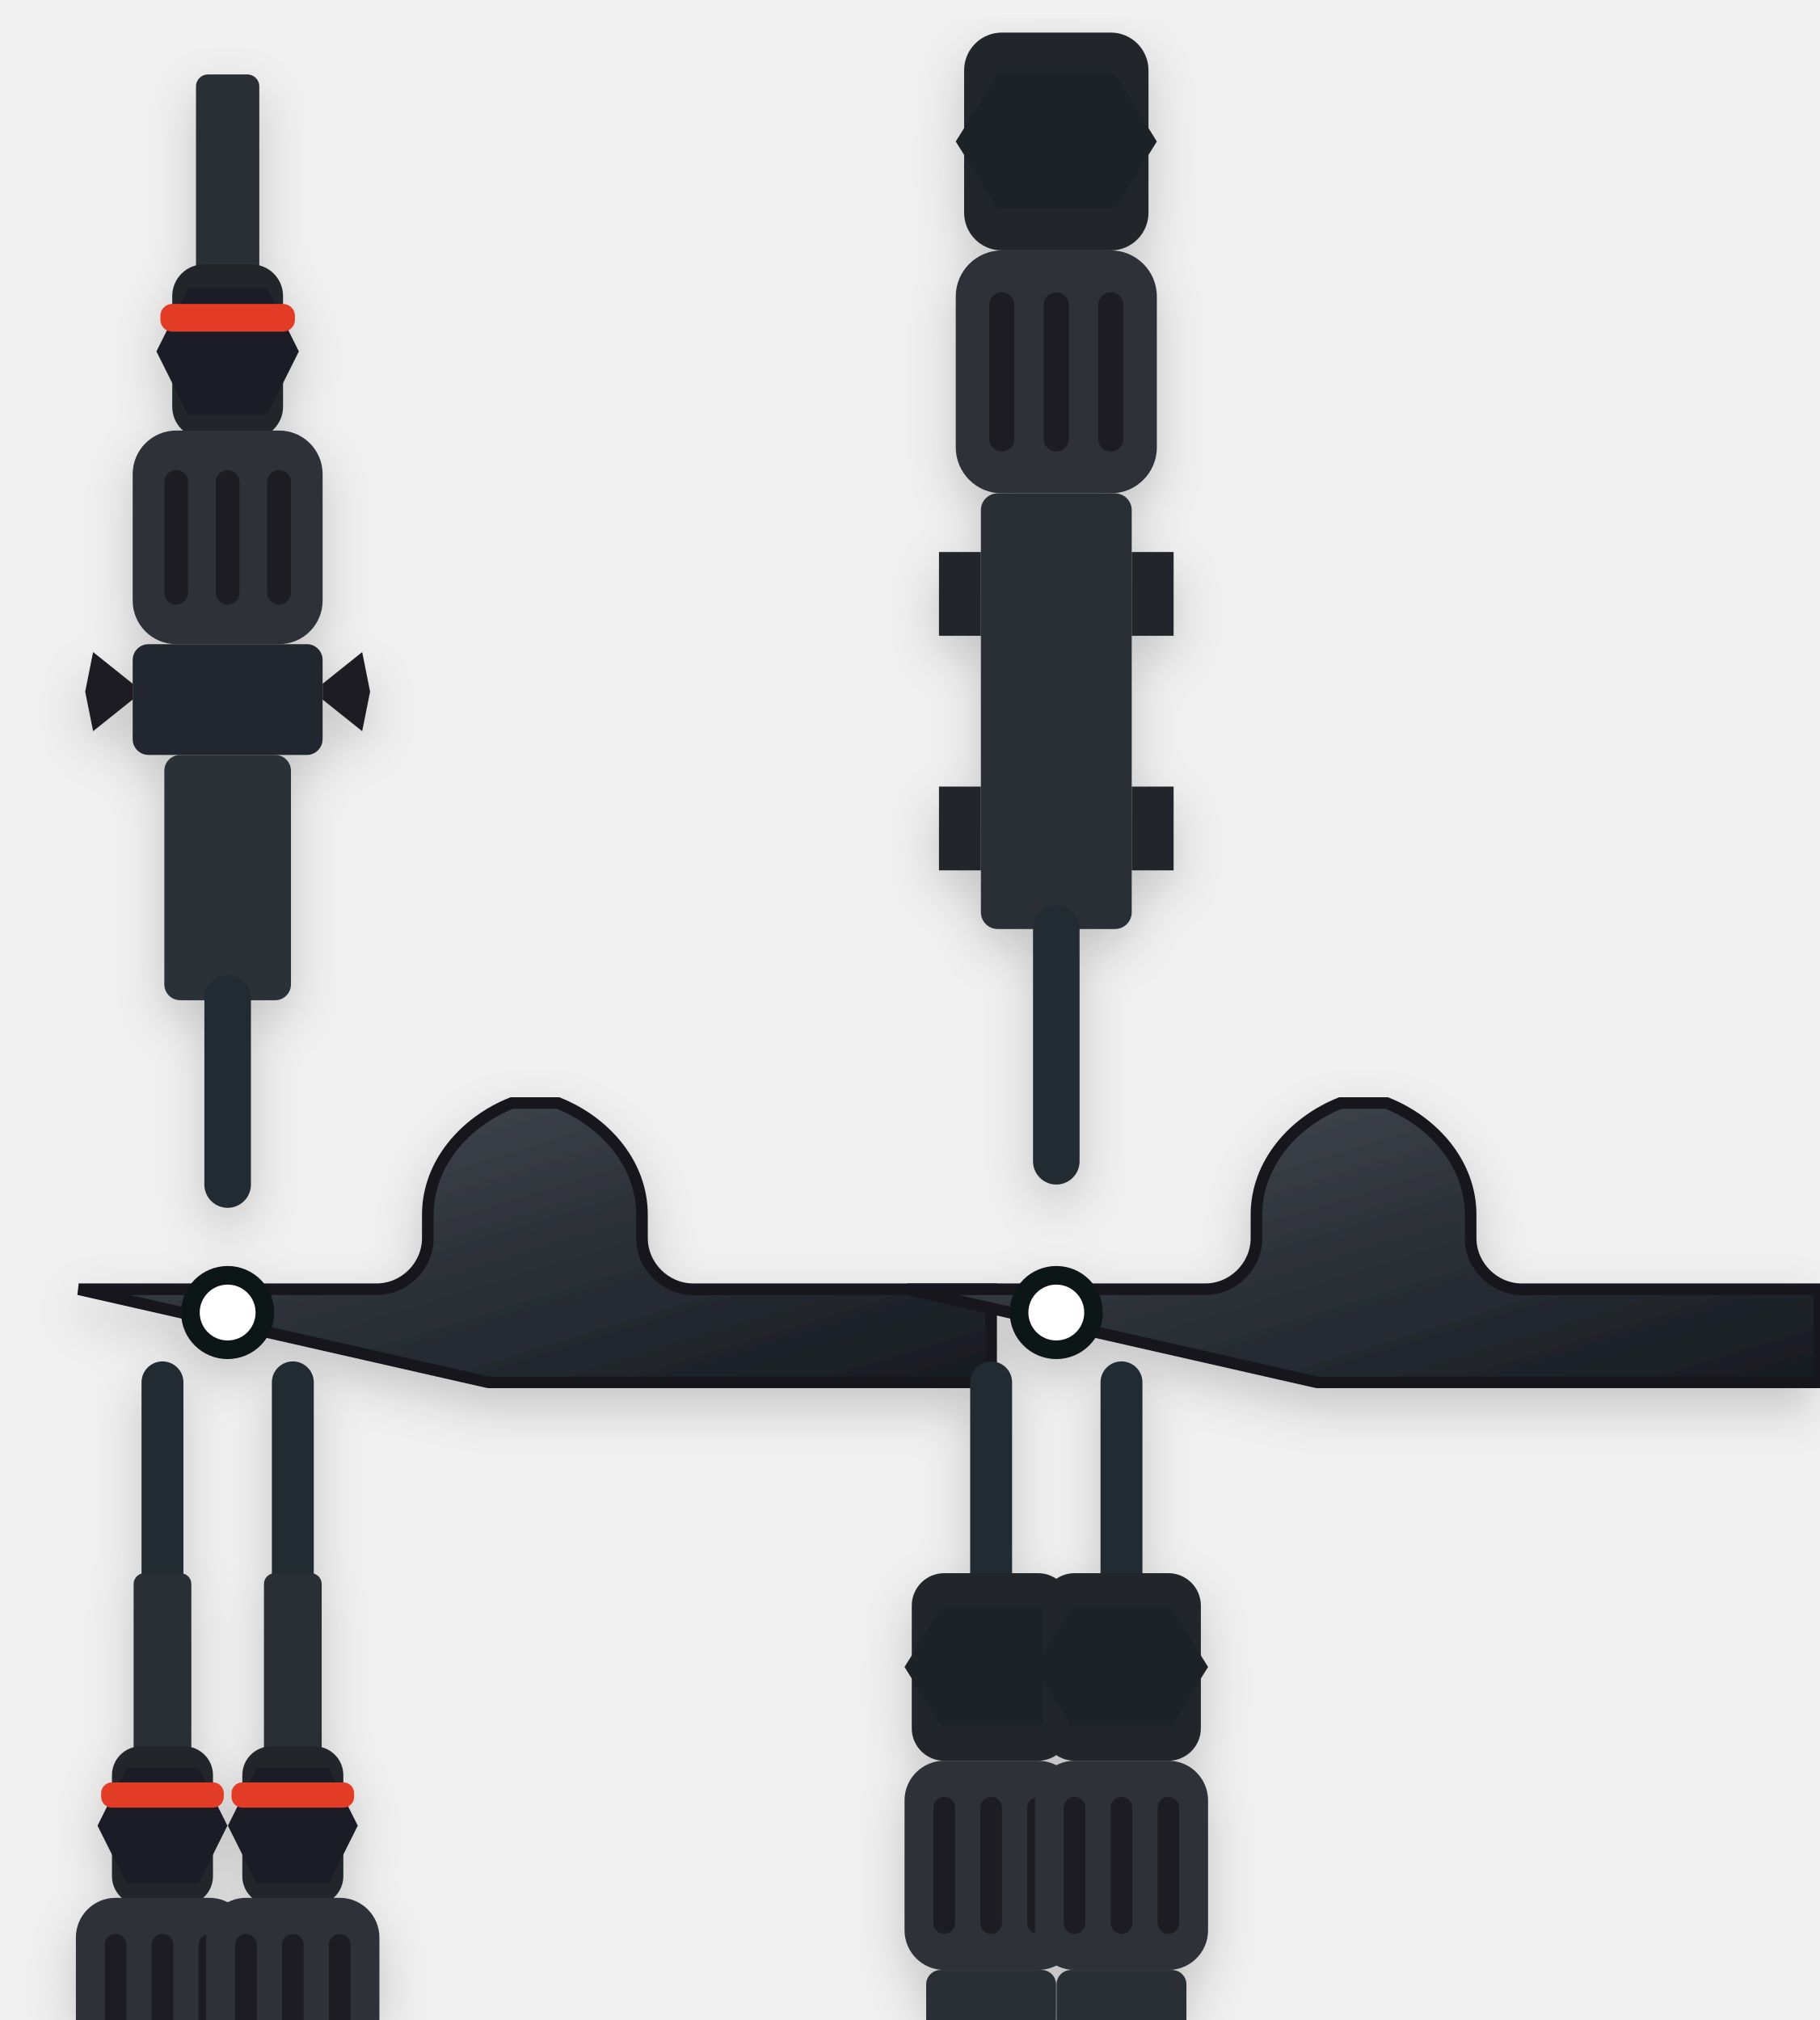
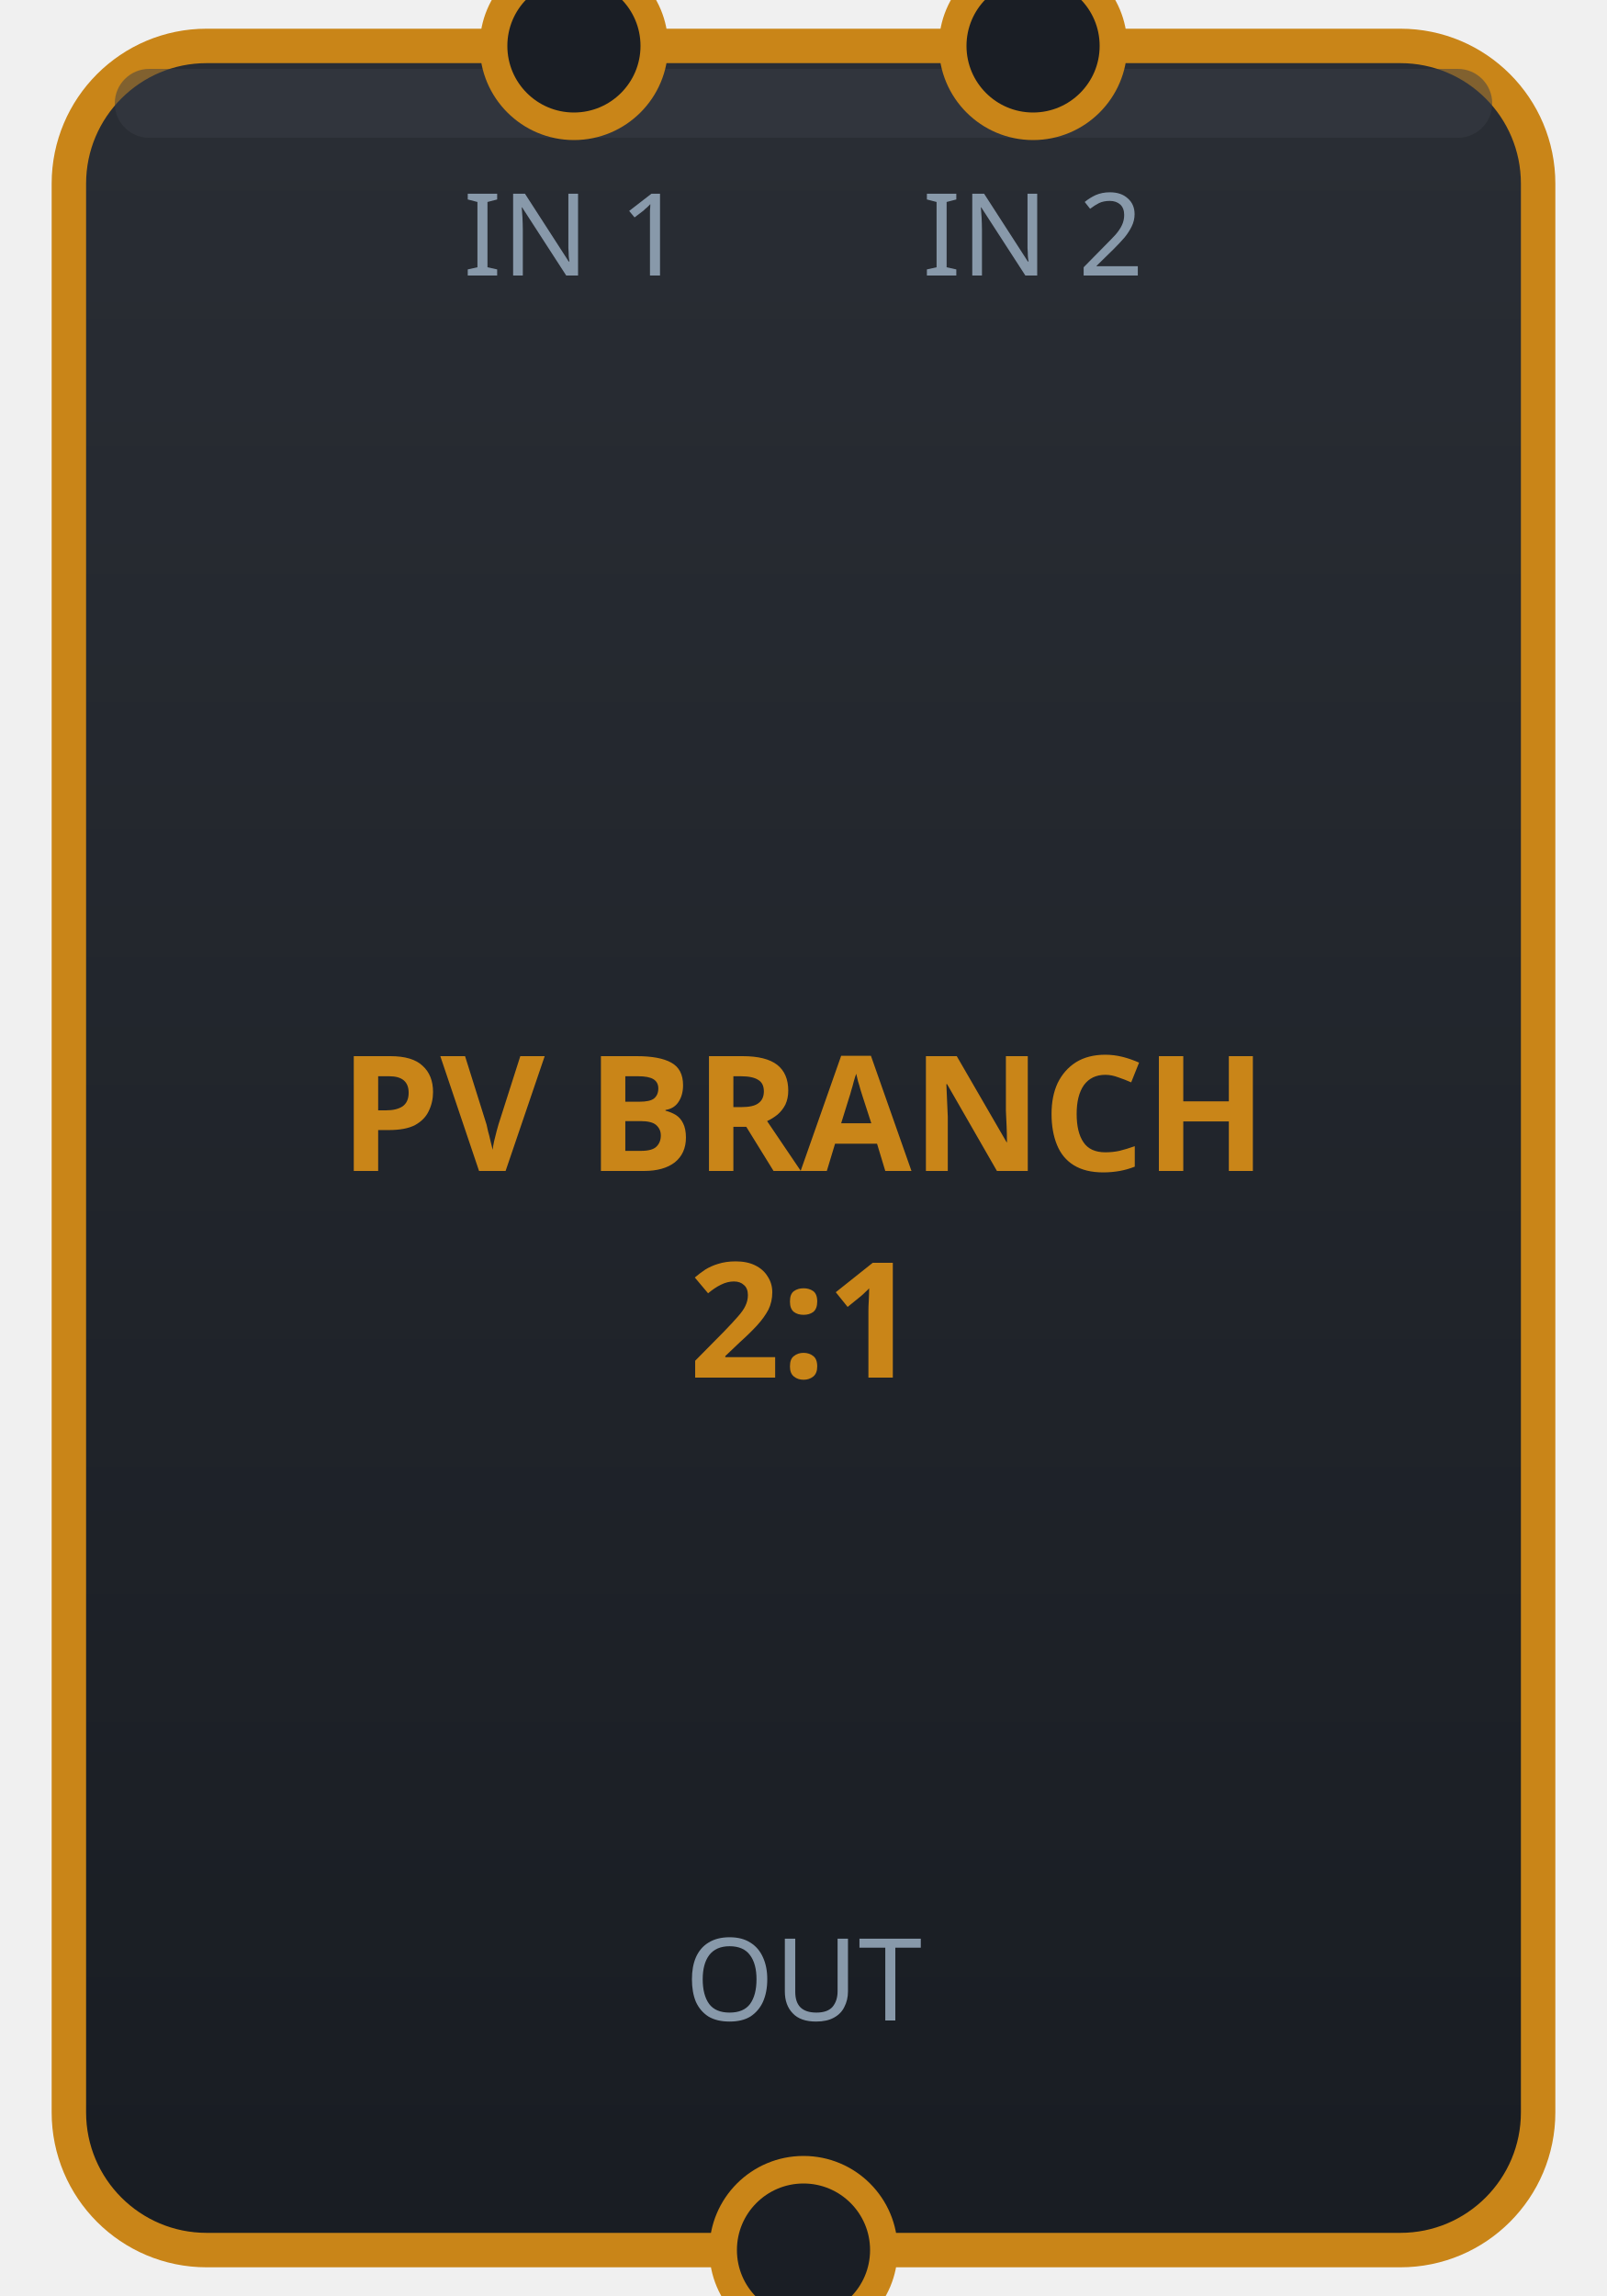
- <svg xmlns="http://www.w3.org/2000/svg" width="781.8" height="868" viewBox="242.2 156 781.8 868" role="img" aria-label="mc4_branch_2_to_1">
+ <svg xmlns="http://www.w3.org/2000/svg" viewBox="-35 -50 70 100">
  <defs>
-     <linearGradient id="metal" x1="0" y1="0" x2="0" y2="1">
-       <stop offset="0%" stop-color="#f5f5f5" />
-       <stop offset="55%" stop-color="#d8d8d8" />
-       <stop offset="100%" stop-color="#c5c5c5" />
+     <linearGradient id="body" x1="0" y1="-50" x2="0" y2="50" gradientUnits="userSpaceOnUse">
+       <stop offset="0%" stop-color="#2a2e35" />
+       <stop offset="100%" stop-color="#181c22" />
    </linearGradient>
-     <linearGradient id="metalDark" x1="0" y1="0" x2="0" y2="1">
-       <stop offset="0%" stop-color="#efefef" />
-       <stop offset="100%" stop-color="#b7b7b7" />
-     </linearGradient>
-     <linearGradient id="darkBody" x1="0" y1="0" x2="1" y2="1">
-       <stop offset="0%" stop-color="#4a5059" />
-       <stop offset="45%" stop-color="#2f343b" />
-       <stop offset="100%" stop-color="#171b21" />
-     </linearGradient>
-     <linearGradient id="darkBody2" x1="0" y1="0" x2="1" y2="1">
-       <stop offset="0%" stop-color="#59616c" />
-       <stop offset="100%" stop-color="#1d2229" />
-     </linearGradient>
-     <linearGradient id="creamBody" x1="0" y1="0" x2="1" y2="1">
-       <stop offset="0%" stop-color="#f0ece2" />
-       <stop offset="100%" stop-color="#d8d1c4" />
-     </linearGradient>
-     <linearGradient id="glass" x1="0" y1="0" x2="0" y2="1">
-       <stop offset="0%" stop-color="#cfd3d8" stop-opacity="0.75" />
-       <stop offset="100%" stop-color="#666b72" stop-opacity="0.55" />
-     </linearGradient>
-     <linearGradient id="redGrad" x1="0" y1="0" x2="1" y2="1">
-       <stop offset="0%" stop-color="#ff4b44" />
-       <stop offset="100%" stop-color="#be0f15" />
-     </linearGradient>
-     <linearGradient id="redGrad2" x1="0" y1="0" x2="0" y2="1">
-       <stop offset="0%" stop-color="#f33924" />
-       <stop offset="100%" stop-color="#b9110d" />
-     </linearGradient>
-     <linearGradient id="yellowGrad" x1="0" y1="0" x2="0" y2="1">
-       <stop offset="0%" stop-color="#ffd922" />
-       <stop offset="100%" stop-color="#f2bd00" />
-     </linearGradient>
-     <filter id="shadow" x="-20%" y="-20%" width="140%" height="140%">
-       <feDropShadow dx="0" dy="8" stdDeviation="10" flood-color="#000000" flood-opacity="0.18" />
-     </filter>
  </defs>
-   <g filter="url(#shadow)">
-     <g transform="translate(0,10)">
-       <g transform="translate(340,178) scale(1.7)">
-         <rect x="-8" y="0" width="16" height="58" rx="3" fill="#2a2f36" />
-         <rect x="-14" y="48" width="28" height="44" rx="8" fill="#20252c" />
-         <polygon points="-10,54 10,54 18,70 10,86 -10,86 -18,70" fill="#1b1f25" />
-         <rect x="-24" y="90" width="48" height="54" rx="11" fill="#2d3239" />
-         <rect x="-16" y="100" width="6" height="34" rx="3" fill="#1a1e23" />
-         <rect x="-3" y="100" width="6" height="34" rx="3" fill="#1a1e23" />
-         <rect x="10" y="100" width="6" height="34" rx="3" fill="#1a1e23" />
-         <rect x="-24" y="144" width="48" height="28" rx="4" fill="#21262d" />
-         <polygon points="-24,154 -34,146 -36,156 -34,166 -24,158" fill="#1a1e23" />
-         <polygon points="24,154 34,146 36,156 34,166 24,158" fill="#1a1e23" />
-         <rect x="-16" y="172" width="32" height="62" rx="4" fill="#2b3038" />
-         <rect x="-17" y="58" width="34" height="7" rx="3" fill="#e23a27" />
-       </g>
-       <path d="M340,575 v80" stroke="#242930" stroke-width="20" stroke-linecap="round" />
-       <path d="M276,700 h128 c12,0 22,-10 22,-22 v-10 c0,-22 16,-40 36,-48 h20 c20,8 36,26 36,48 v10 c0,12 10,22 22,22 h128 v40 h-216 z" fill="url(#darkBody)" stroke="#15191f" stroke-width="5" />
-       <circle cx="340.0" cy="710" r="16" fill="#fff" stroke="#111418" stroke-width="8" />
-       <path d="M312,740 v82" stroke="#242930" stroke-width="18" stroke-linecap="round" />
-       <path d="M368,740 v82" stroke="#242930" stroke-width="18" stroke-linecap="round" />
-       <g transform="translate(312,822) scale(1.55)">
-         <rect x="-8" y="0" width="16" height="58" rx="3" fill="#2a2f36" />
-         <rect x="-14" y="48" width="28" height="44" rx="8" fill="#20252c" />
-         <polygon points="-10,54 10,54 18,70 10,86 -10,86 -18,70" fill="#1b1f25" />
-         <rect x="-24" y="90" width="48" height="54" rx="11" fill="#2d3239" />
-         <rect x="-16" y="100" width="6" height="34" rx="3" fill="#1a1e23" />
-         <rect x="-3" y="100" width="6" height="34" rx="3" fill="#1a1e23" />
-         <rect x="10" y="100" width="6" height="34" rx="3" fill="#1a1e23" />
-         <rect x="-24" y="144" width="48" height="28" rx="4" fill="#21262d" />
-         <polygon points="-24,154 -34,146 -36,156 -34,166 -24,158" fill="#1a1e23" />
-         <polygon points="24,154 34,146 36,156 34,166 24,158" fill="#1a1e23" />
-         <rect x="-16" y="172" width="32" height="62" rx="4" fill="#2b3038" />
-         <rect x="-17" y="58" width="34" height="7" rx="3" fill="#e23a27" />
-       </g>
-       <g transform="translate(368,822) scale(1.55)">
-         <rect x="-8" y="0" width="16" height="58" rx="3" fill="#2a2f36" />
-         <rect x="-14" y="48" width="28" height="44" rx="8" fill="#20252c" />
-         <polygon points="-10,54 10,54 18,70 10,86 -10,86 -18,70" fill="#1b1f25" />
-         <rect x="-24" y="90" width="48" height="54" rx="11" fill="#2d3239" />
-         <rect x="-16" y="100" width="6" height="34" rx="3" fill="#1a1e23" />
-         <rect x="-3" y="100" width="6" height="34" rx="3" fill="#1a1e23" />
-         <rect x="10" y="100" width="6" height="34" rx="3" fill="#1a1e23" />
-         <rect x="-24" y="144" width="48" height="28" rx="4" fill="#21262d" />
-         <polygon points="-24,154 -34,146 -36,156 -34,166 -24,158" fill="#1a1e23" />
-         <polygon points="24,154 34,146 36,156 34,166 24,158" fill="#1a1e23" />
-         <rect x="-16" y="172" width="32" height="62" rx="4" fill="#2b3038" />
-         <rect x="-17" y="58" width="34" height="7" rx="3" fill="#e23a27" />
-       </g>
-       <g transform="translate(696,160) scale(1.8)">
-         <rect x="-22" y="0" width="44" height="52" rx="9" fill="#20252c" />
-         <polygon points="-14,10 14,10 24,26 14,42 -14,42 -24,26" fill="#1c2026" />
-         <rect x="-24" y="52" width="48" height="58" rx="11" fill="#2d3239" />
-         <rect x="-16" y="62" width="6" height="38" rx="3" fill="#1a1e23" />
-         <rect x="-3" y="62" width="6" height="38" rx="3" fill="#1a1e23" />
-         <rect x="10" y="62" width="6" height="38" rx="3" fill="#1a1e23" />
-         <rect x="-18" y="110" width="36" height="104" rx="4" fill="#2a2f36" />
-         <path d="M-18,124 h-10 v20 h10 M18,124 h10 v20 h-10 M-18,180 h-10 v20 h10 M18,180 h10 v20 h-10" fill="#20252b" />
-       </g>
-       <path d="M696,545 v100" stroke="#242930" stroke-width="20" stroke-linecap="round" />
-       <path d="M632,700 h128 c12,0 22,-10 22,-22 v-10 c0,-22 16,-40 36,-48 h20 c20,8 36,26 36,48 v10 c0,12 10,22 22,22 h128 v40 h-216 z" fill="url(#darkBody)" stroke="#15191f" stroke-width="5" />
-       <circle cx="696.0" cy="710" r="16" fill="#fff" stroke="#111418" stroke-width="8" />
-       <path d="M668,740 v82" stroke="#242930" stroke-width="18" stroke-linecap="round" />
-       <path d="M724,740 v82" stroke="#242930" stroke-width="18" stroke-linecap="round" />
-       <g transform="translate(668,822) scale(1.55)">
-         <rect x="-22" y="0" width="44" height="52" rx="9" fill="#20252c" />
-         <polygon points="-14,10 14,10 24,26 14,42 -14,42 -24,26" fill="#1c2026" />
-         <rect x="-24" y="52" width="48" height="58" rx="11" fill="#2d3239" />
-         <rect x="-16" y="62" width="6" height="38" rx="3" fill="#1a1e23" />
-         <rect x="-3" y="62" width="6" height="38" rx="3" fill="#1a1e23" />
-         <rect x="10" y="62" width="6" height="38" rx="3" fill="#1a1e23" />
-         <rect x="-18" y="110" width="36" height="104" rx="4" fill="#2a2f36" />
-         <path d="M-18,124 h-10 v20 h10 M18,124 h10 v20 h-10 M-18,180 h-10 v20 h10 M18,180 h10 v20 h-10" fill="#20252b" />
-       </g>
-       <g transform="translate(724,822) scale(1.55)">
-         <rect x="-22" y="0" width="44" height="52" rx="9" fill="#20252c" />
-         <polygon points="-14,10 14,10 24,26 14,42 -14,42 -24,26" fill="#1c2026" />
-         <rect x="-24" y="52" width="48" height="58" rx="11" fill="#2d3239" />
-         <rect x="-16" y="62" width="6" height="38" rx="3" fill="#1a1e23" />
-         <rect x="-3" y="62" width="6" height="38" rx="3" fill="#1a1e23" />
-         <rect x="10" y="62" width="6" height="38" rx="3" fill="#1a1e23" />
-         <rect x="-18" y="110" width="36" height="104" rx="4" fill="#2a2f36" />
-         <path d="M-18,124 h-10 v20 h10 M18,124 h10 v20 h-10 M-18,180 h-10 v20 h10 M18,180 h10 v20 h-10" fill="#20252b" />
-       </g>
-     </g>
-   </g>
+   <rect x="-32" y="-48" width="64" height="96" rx="6" fill="url(#body)" stroke="#c98518" stroke-width="1.5" />
+   <rect x="-30" y="-47" width="60" height="3" rx="1.5" fill="#3a3e45" opacity="0.5" />
+   <circle cx="-10" cy="-48" r="3.5" fill="#1a1e25" stroke="#c98518" stroke-width="1.2" />
+   <circle cx="10" cy="-48" r="3.5" fill="#1a1e25" stroke="#c98518" stroke-width="1.2" />
+   <text x="-10" y="-38" text-anchor="middle" font-size="5" font-family="sans-serif" fill="#8899aa">IN 1</text>
+   <text x="10" y="-38" text-anchor="middle" font-size="5" font-family="sans-serif" fill="#8899aa">IN 2</text>
+   <circle cx="0" cy="48" r="3.5" fill="#1a1e25" stroke="#c98518" stroke-width="1.2" />
+   <text x="0" y="38" text-anchor="middle" font-size="5" font-family="sans-serif" fill="#8899aa">OUT</text>
+   <text x="0" y="1" text-anchor="middle" font-size="7" font-family="sans-serif" font-weight="700" fill="#c98518">PV BRANCH</text>
+   <text x="0" y="10" text-anchor="middle" font-size="7" font-family="sans-serif" font-weight="700" fill="#c98518">2:1</text>
</svg>
